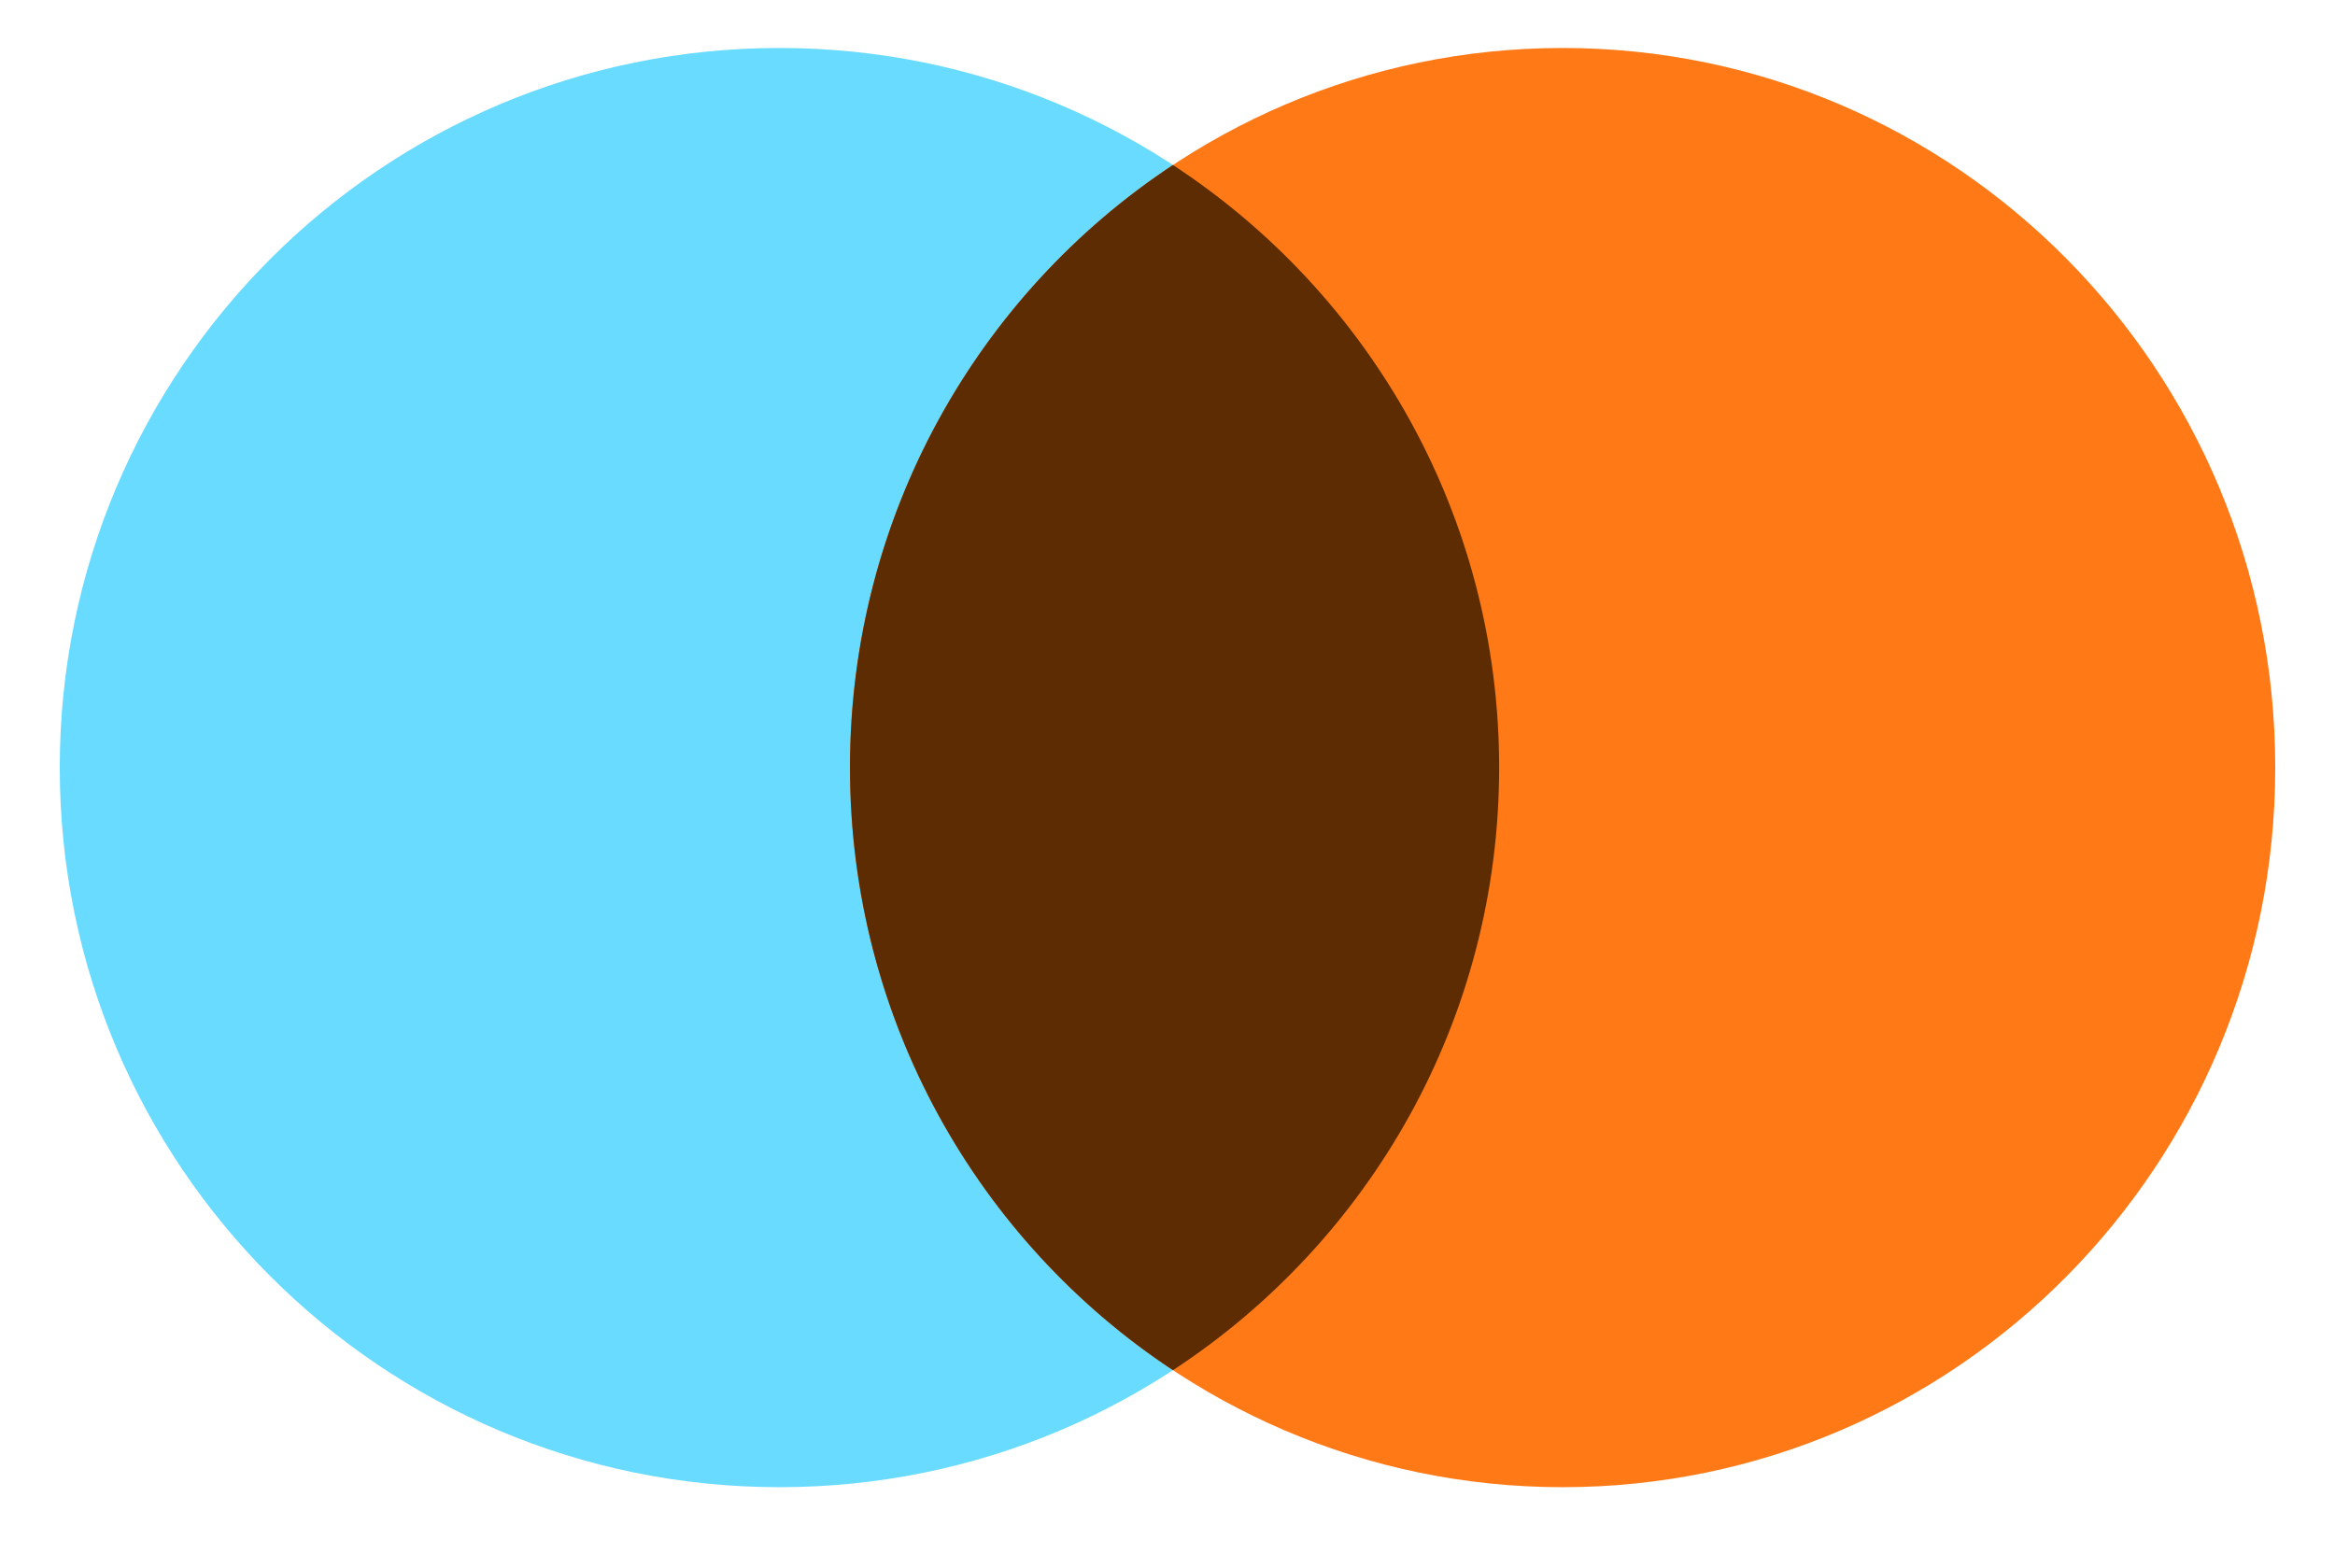
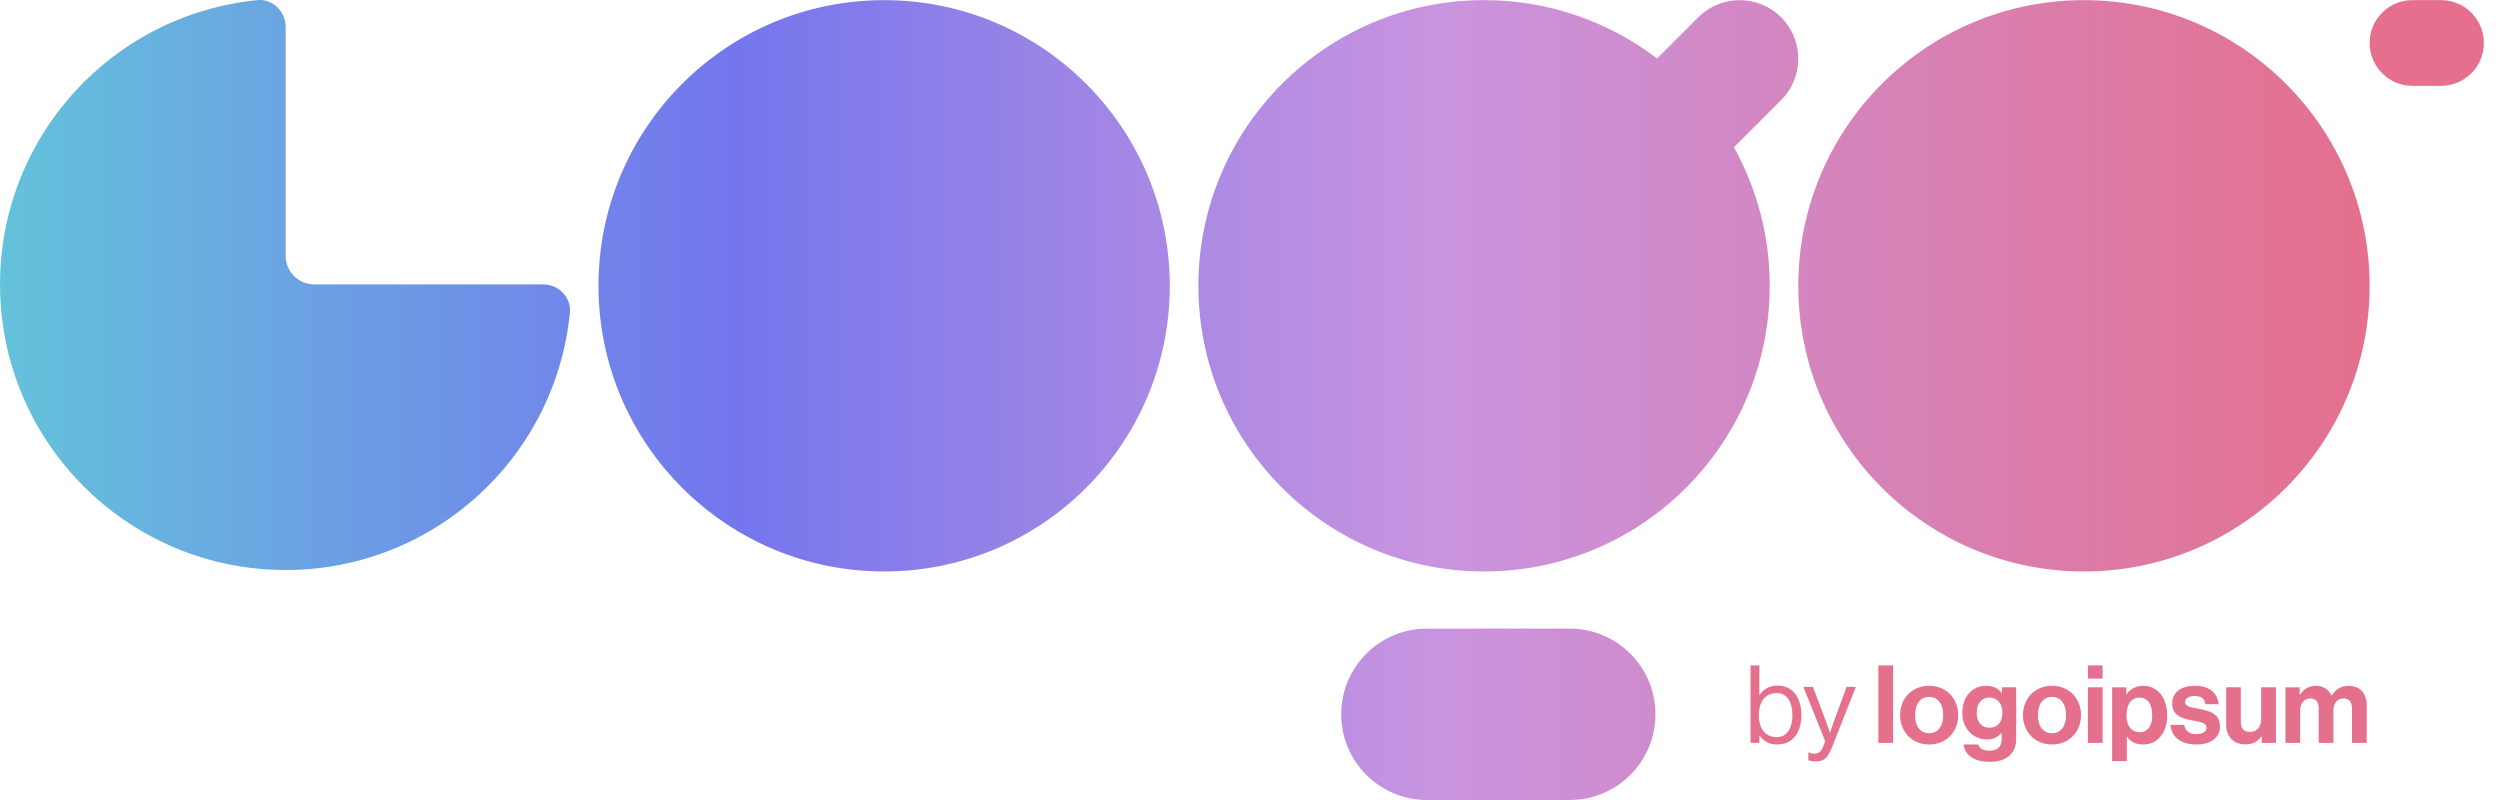
- <svg xmlns="http://www.w3.org/2000/svg" id="logo-14" width="73" height="49" viewBox="0 0 73 49" fill="none">
-   <path d="M46.868 24C46.868 36.426 36.794 46.5 24.368 46.5C11.941 46.5 1.868 36.426 1.868 24C1.868 11.574 11.941 1.5 24.368 1.5C36.794 1.5 46.868 11.574 46.868 24Z" class="ccustom" fill="#68DBFF" />
-   <path d="M71.132 24C71.132 36.426 61.157 46.5 48.853 46.5C36.548 46.5 26.573 36.426 26.573 24C26.573 11.574 36.548 1.5 48.853 1.5C61.157 1.5 71.132 11.574 71.132 24Z" class="ccompli1" fill="#FF7917" />
-   <path d="M36.67 42.842C42.811 38.824 46.868 31.886 46.868 24C46.868 16.114 42.811 9.176 36.67 5.159C30.59 9.176 26.573 16.114 26.573 24C26.573 31.886 30.59 38.824 36.67 42.842Z" class="ccompli2" fill="#5D2C02" />
+ <svg xmlns="http://www.w3.org/2000/svg" id="logo-79" class="gradient" width="125" height="40" viewBox="0 0 125 40" fill="none">
+   <path class="ccustom" d="M88.861 37.225c.759 0 1.208-.575 1.208-1.474 0-.932-.482-1.474-1.192-1.474-.406 0-.688.18-.899.466h-.01V33.27h-.44v3.873h.44v-.368h.01c.228.314.504.45.883.45Zm-.032-.369c-.596 0-.889-.471-.889-1.1 0-.606.282-1.105.894-1.105.531 0 .786.477.786 1.105 0 .634-.255 1.1-.791 1.1Zm1.983 1.214c.341 0 .558-.12.785-.7l1.198-3.028h-.466l-.64 1.745c-.086.233-.184.547-.184.547h-.01s-.104-.314-.19-.547l-.661-1.745h-.477l1.094 2.72-.108.276c-.108.271-.233.342-.417.342a.616.616 0 0 1-.298-.06h-.022v.39c.12.049.228.06.396.06Zm3.106-.927h.737V33.27h-.737v3.873Zm2.539.082c.861 0 1.452-.64 1.452-1.469 0-.829-.59-1.468-1.452-1.468-.861 0-1.452.64-1.452 1.468 0 .83.59 1.469 1.452 1.469Zm0-.564c-.455 0-.704-.363-.704-.905 0-.541.249-.91.704-.91.45 0 .704.369.704.91 0 .542-.254.905-.704.905Zm3.019 1.43c.412 0 .769-.097 1.002-.314.206-.19.331-.455.331-.845v-2.568h-.71v.293h-.011c-.168-.233-.422-.369-.77-.369-.703 0-1.202.531-1.202 1.36 0 .84.607 1.327 1.225 1.327.352 0 .563-.14.725-.325h.017v.304c0 .379-.2.58-.618.58-.341 0-.498-.136-.558-.31h-.731c.075.542.541.867 1.3.867Zm-.01-1.706c-.38 0-.63-.276-.63-.748 0-.466.25-.758.624-.758.444 0 .661.346.661.753 0 .412-.19.753-.656.753Zm3.134.84c.861 0 1.452-.64 1.452-1.469 0-.829-.591-1.468-1.452-1.468-.862 0-1.452.64-1.452 1.468 0 .83.59 1.469 1.452 1.469Zm0-.564c-.455 0-.705-.363-.705-.905 0-.541.25-.91.705-.91.449 0 .704.369.704.91 0 .542-.255.905-.704.905Zm1.794.482h.737v-2.779h-.737v2.78Zm0-3.212h.737v-.661h-.737v.66Zm1.212 4.122h.737V36.83h.01c.158.239.412.396.802.396.715 0 1.203-.57 1.203-1.469 0-.867-.471-1.468-1.208-1.468a.972.972 0 0 0-.818.423h-.016v-.347h-.71v3.69Zm1.392-1.44c-.439 0-.672-.331-.672-.835 0-.498.185-.894.645-.894.455 0 .639.368.639.894s-.238.834-.612.834Zm2.83.612c.693 0 1.17-.336 1.17-.894 0-.65-.515-.78-.981-.878-.395-.081-.763-.103-.763-.341 0-.2.189-.31.476-.31.315 0 .504.11.537.407h.666c-.054-.558-.46-.92-1.192-.92-.634 0-1.132.286-1.132.888 0 .606.487.742.986.84.379.075.731.102.731.368 0 .195-.184.32-.509.32-.33 0-.558-.141-.607-.461h-.682c.043.59.493.98 1.3.98Zm3.968-.082v-2.779h-.737v1.604c0 .368-.212.628-.558.628-.314 0-.461-.179-.461-.504v-1.728h-.731v1.853c0 .607.347 1.002.964 1.002.39 0 .607-.146.797-.4h.016v.324h.71Zm.476 0h.737V35.53c0-.369.2-.607.498-.607.271 0 .428.163.428.477v1.744h.737V35.53c0-.369.19-.607.499-.607.271 0 .428.163.428.477v1.744h.737v-1.869c0-.607-.331-.986-.916-.986-.352 0-.645.184-.834.488h-.011a.83.83 0 0 0-.77-.488.908.908 0 0 0-.807.45h-.016v-.374h-.71v2.78Z" fill="#E5708C" />
+   <path d="M118.481 2.149c0-1.183.959-2.143 2.142-2.143h1.429a2.142 2.142 0 0 1 0 4.286h-1.429a2.142 2.142 0 0 1-2.142-2.143ZM58.49 14.29c0 7.888-6.394 14.283-14.283 14.283-7.888 0-14.283-6.395-14.283-14.283C29.924 6.4 36.319.007 44.207.007 52.096.007 58.49 6.4 58.49 14.29Zm-31.352-.071c.79 0 1.436.64 1.357 1.426A14.283 14.283 0 1 1 12.857.007c.785-.08 1.426.568 1.426 1.356V12.79c0 .79.64 1.429 1.429 1.429h11.426ZM78.487 31.43a4.285 4.285 0 1 1 0 8.57h-7.141a4.285 4.285 0 0 1 0-8.57h7.141Zm-4.285-2.857c7.889 0 14.284-6.395 14.284-14.283a14.22 14.22 0 0 0-1.789-6.925l2.36-2.36a2.928 2.928 0 1 0-4.142-4.14l-2.06 2.06A14.22 14.22 0 0 0 74.201.006C66.314.007 59.92 6.4 59.92 14.29c0 7.888 6.395 14.283 14.283 14.283Zm44.279-14.283c0 7.888-6.395 14.283-14.284 14.283-7.888 0-14.283-6.395-14.283-14.283 0-7.89 6.395-14.283 14.283-14.283 7.889 0 14.284 6.394 14.284 14.283Z" fill="url(#gradient_a1234)" />
+   <defs>
+     <linearGradient id="gradient_a1234" x1="0" y1="16" x2="119" y2="16" gradientUnits="userSpaceOnUse">
+       <stop class="ccompli1" stop-color="#64C2DB" />
+       <stop class="ccompli2" offset=".307" stop-color="#7476ED" />
+       <stop class="ccustom" offset=".604" stop-color="#C994DF" />
+       <stop class="ccompli1" offset="1" stop-color="#E56F8C" />
+     </linearGradient>
+   </defs>
</svg>
